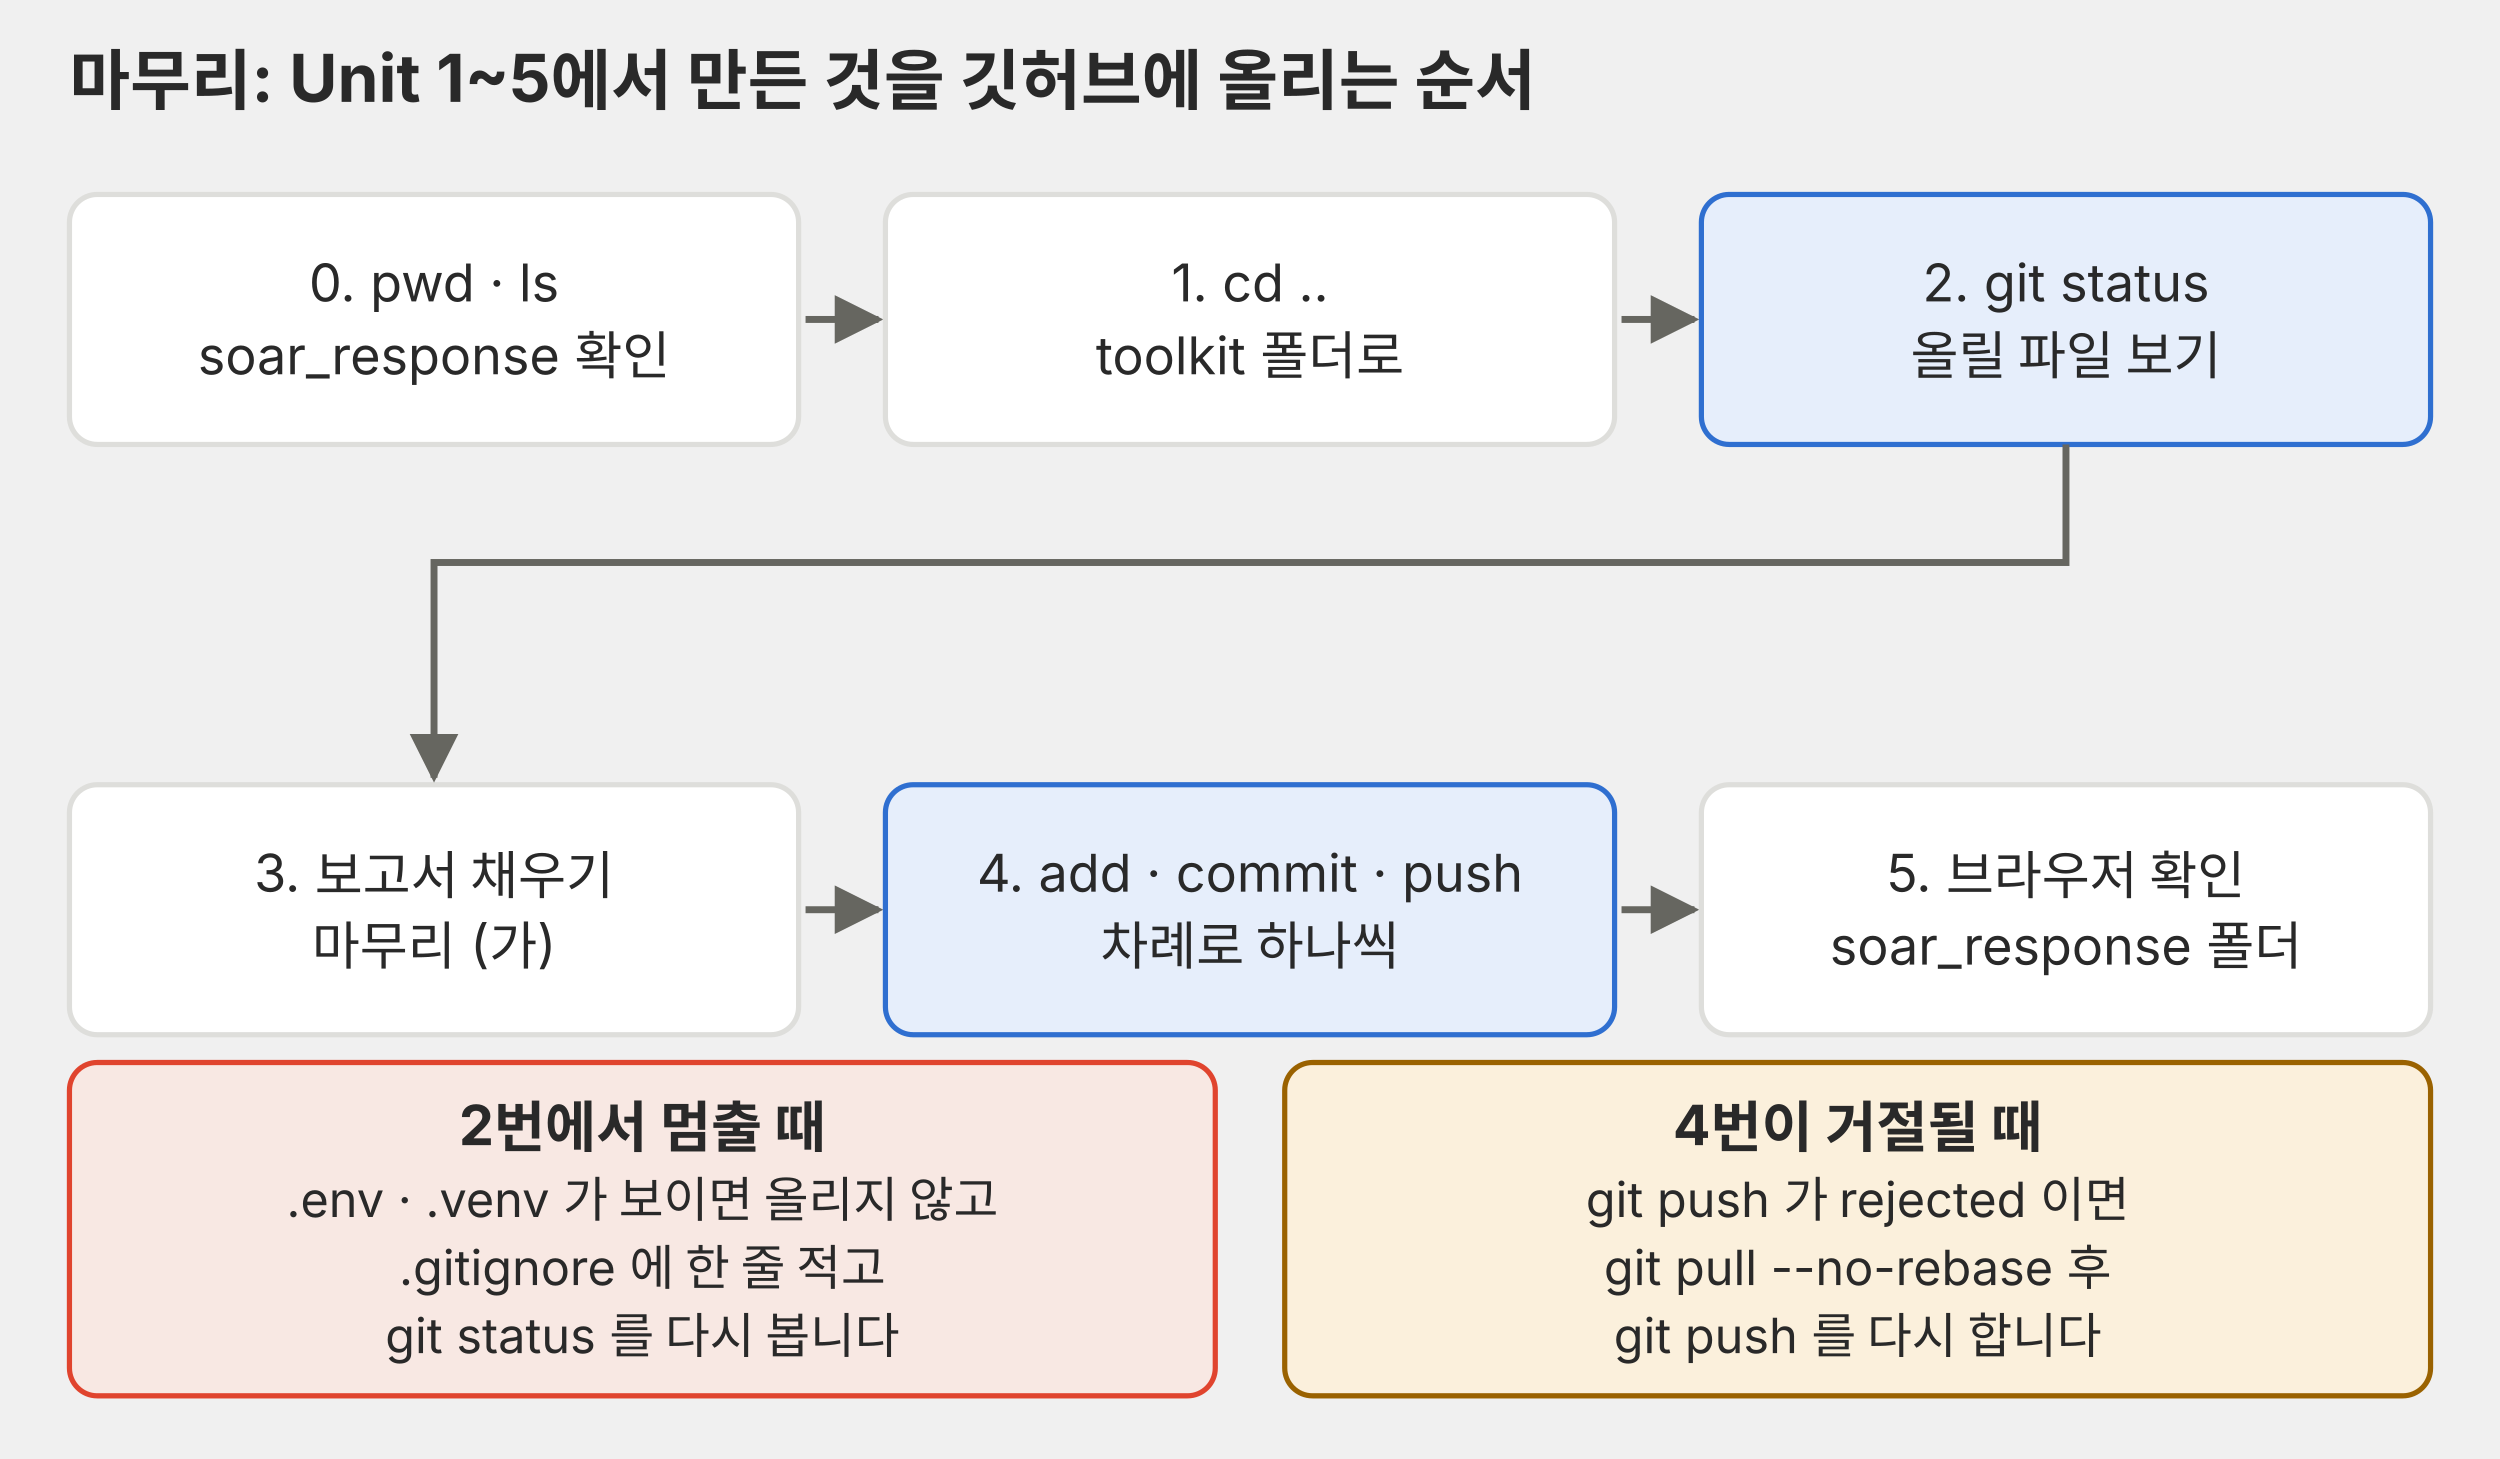
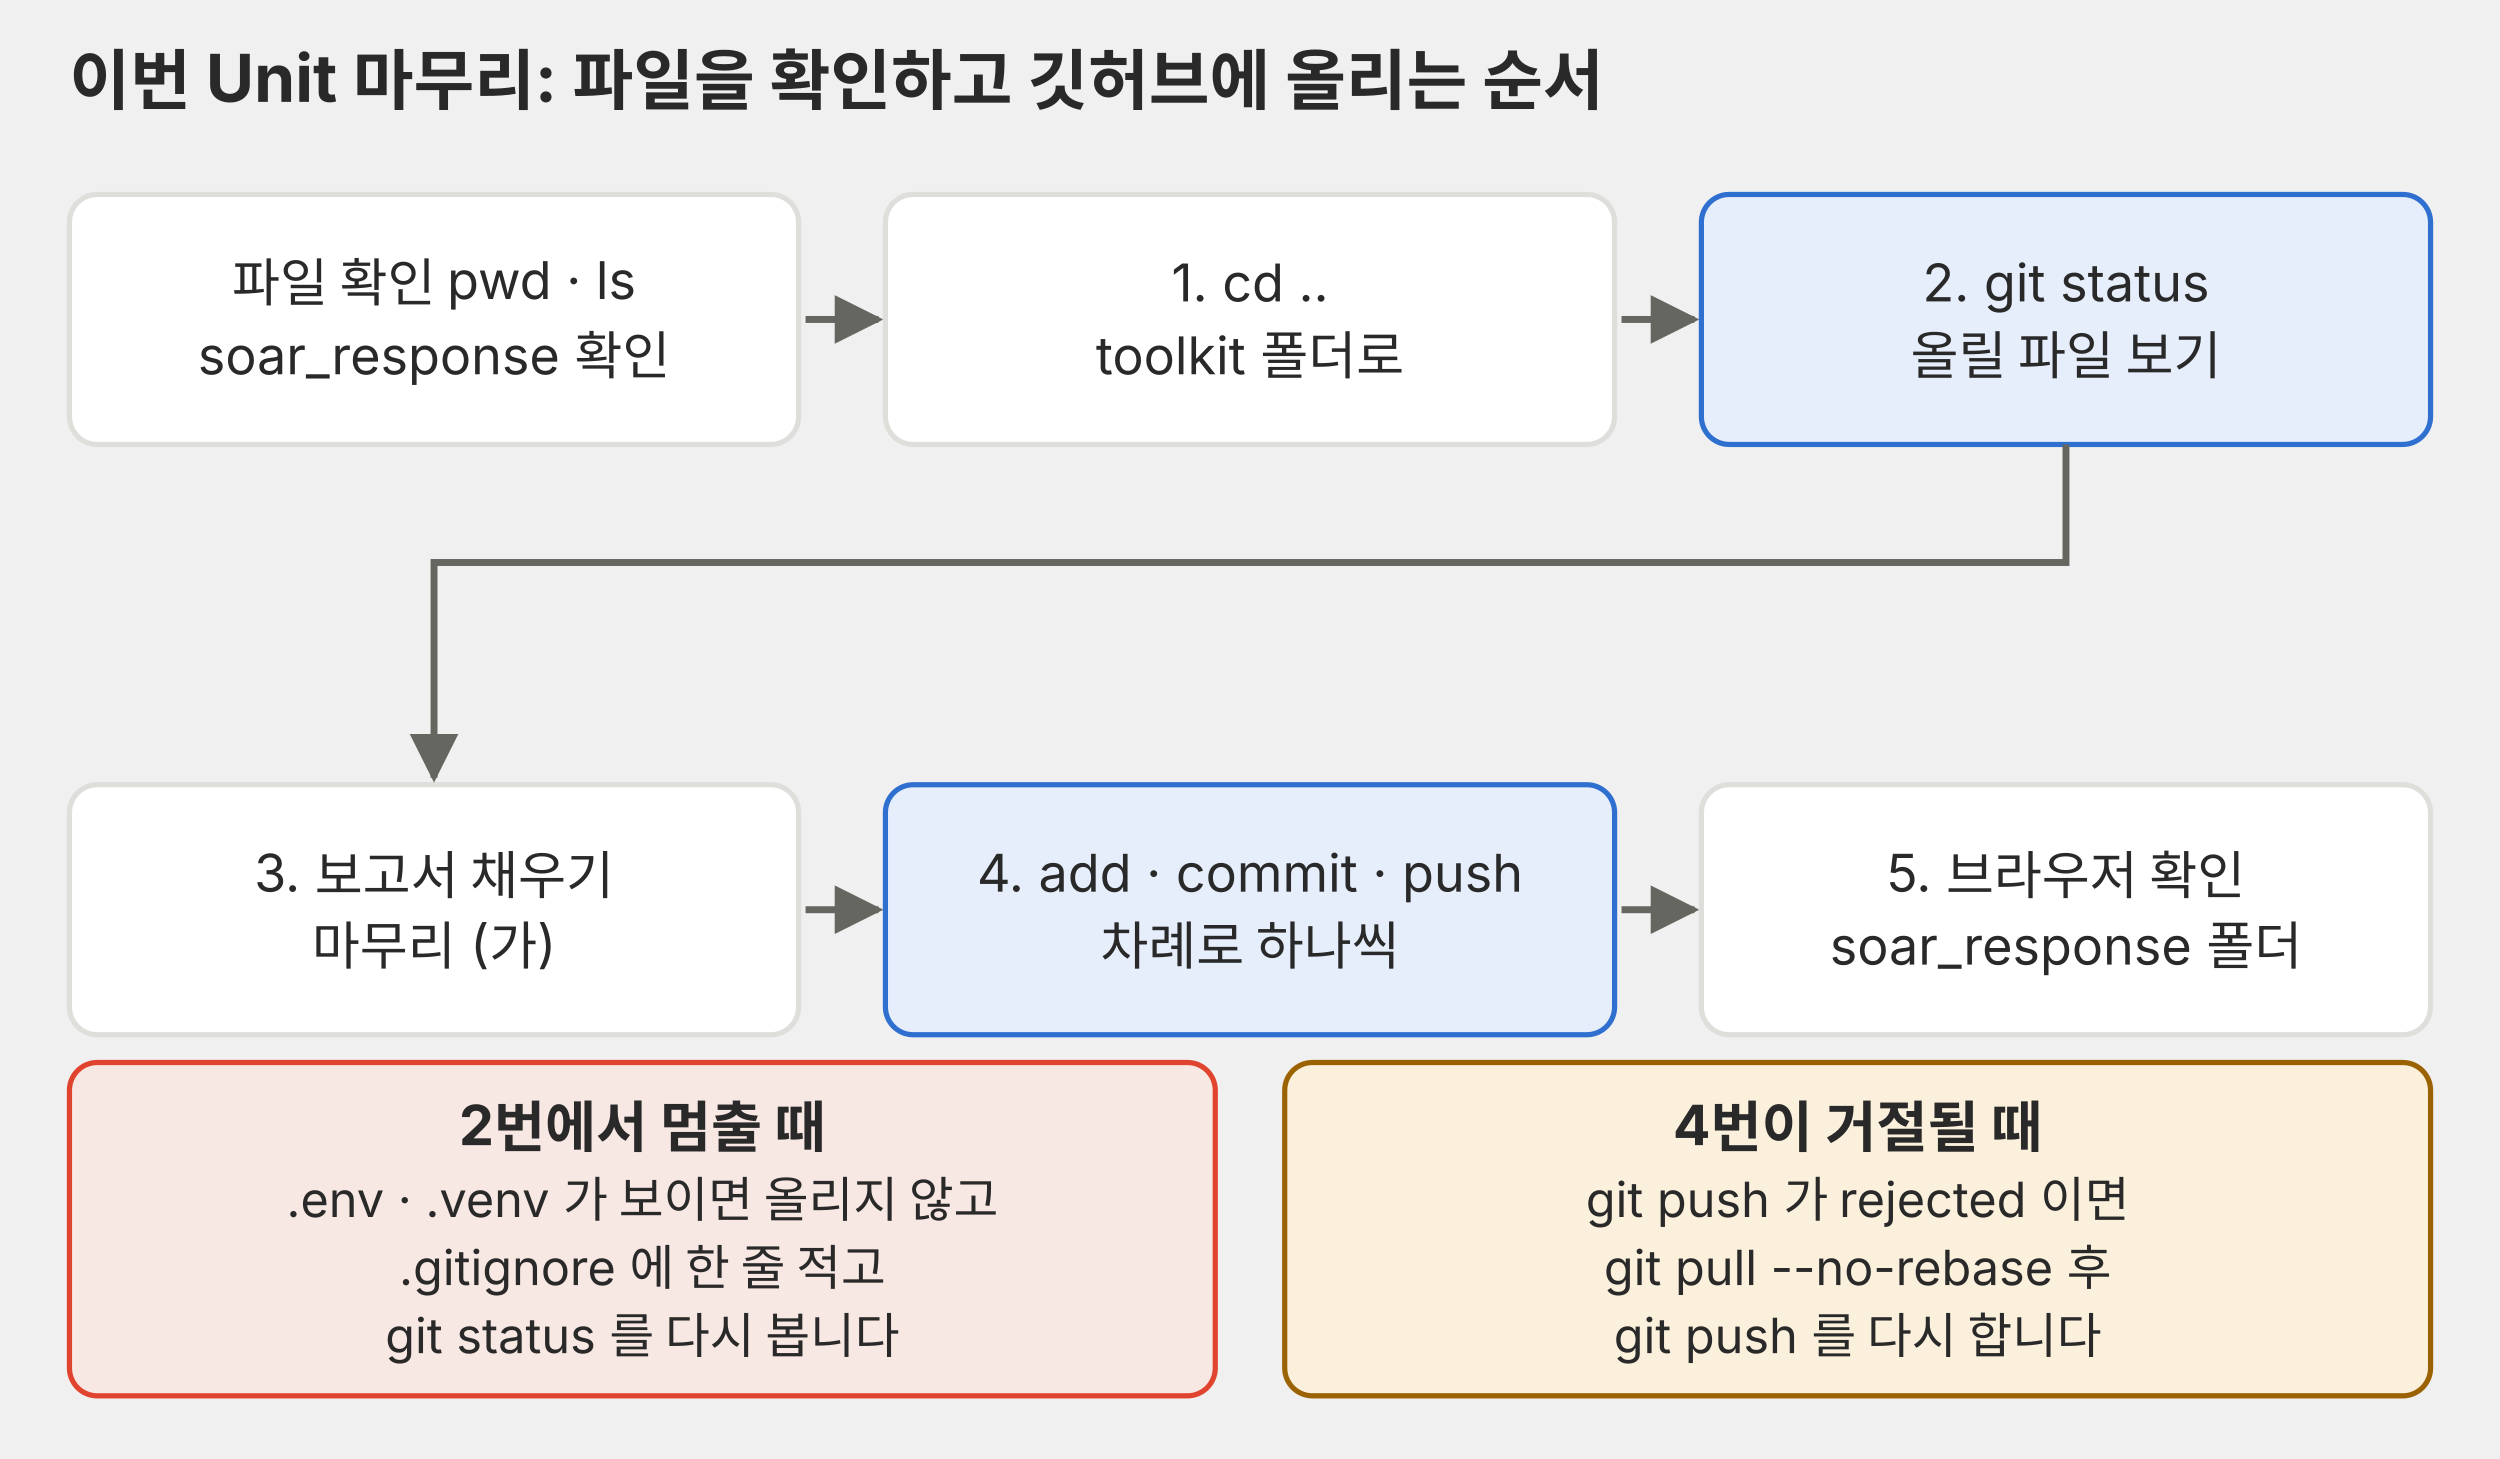
<svg xmlns="http://www.w3.org/2000/svg" viewBox="0 0 720 420" role="img">
  <defs>
    <marker id="a-p05" viewBox="0 0 10 10" refX="9" refY="5" markerWidth="7" markerHeight="7" orient="auto-start-reverse">
      <path d="M0,0 L10,5 L0,10 z" fill="#666660" />
    </marker>
  </defs>
  <g font-family="Pretendard, 'Noto Sans KR', -apple-system, 'Segoe UI', sans-serif">
-     <text x="20" y="30" font-size="19" fill="#292929" text-anchor="start" font-weight="bold">마무리: Unit 1~5에서 만든 것을 깃허브에 올리는 순서</text>
+     <text x="20" y="30" font-size="19" fill="#292929" text-anchor="start" font-weight="bold">이번 Unit 마무리: 파일을 확인하고 깃허브에 올리는 순서</text>
    <rect x="20" y="56" width="210" height="72" rx="8" fill="#ffffff" stroke="#dededb" stroke-width="1.5" />
-     <text x="125.0" y="86.8" font-size="15" fill="#292929" text-anchor="middle">0. pwd · ls</text>
+     <text x="125.0" y="86.8" font-size="15" fill="#292929" text-anchor="middle">파일 확인 pwd · ls</text>
    <text x="125.0" y="107.8" font-size="15" fill="#292929" text-anchor="middle">soar_response 확인</text>
    <line x1="232" y1="92" x2="253" y2="92" stroke="#666660" stroke-width="2" marker-end="url(#a-p05)" />
    <rect x="255" y="56" width="210" height="72" rx="8" fill="#ffffff" stroke="#dededb" stroke-width="1.5" />
    <text x="360.0" y="86.8" font-size="15" fill="#292929" text-anchor="middle">1. cd ..</text>
    <text x="360.0" y="107.8" font-size="15" fill="#292929" text-anchor="middle">toolkit 폴더로</text>
    <line x1="467" y1="92" x2="488" y2="92" stroke="#666660" stroke-width="2" marker-end="url(#a-p05)" />
    <rect x="490" y="56" width="210" height="72" rx="8" fill="#e6eefb" stroke="#2f6fd0" stroke-width="1.5" />
    <text x="595.0" y="86.8" font-size="15" fill="#292929" text-anchor="middle">2. git status</text>
    <text x="595.0" y="107.8" font-size="15" fill="#292929" text-anchor="middle">올릴 파일 보기</text>
    <rect x="20" y="226" width="210" height="72" rx="8" fill="#ffffff" stroke="#dededb" stroke-width="1.5" />
    <text x="125.0" y="256.8" font-size="15" fill="#292929" text-anchor="middle">3. 보고서 채우기</text>
    <text x="125.0" y="277.8" font-size="15" fill="#292929" text-anchor="middle">마무리 (가)</text>
    <line x1="232" y1="262" x2="253" y2="262" stroke="#666660" stroke-width="2" marker-end="url(#a-p05)" />
    <rect x="255" y="226" width="210" height="72" rx="8" fill="#e6eefb" stroke="#2f6fd0" stroke-width="1.5" />
    <text x="360.0" y="256.8" font-size="15" fill="#292929" text-anchor="middle">4. add · commit · push</text>
    <text x="360.0" y="277.8" font-size="15" fill="#292929" text-anchor="middle">차례로 하나씩</text>
    <line x1="467" y1="262" x2="488" y2="262" stroke="#666660" stroke-width="2" marker-end="url(#a-p05)" />
    <rect x="490" y="226" width="210" height="72" rx="8" fill="#ffffff" stroke="#dededb" stroke-width="1.5" />
    <text x="595.0" y="256.8" font-size="15" fill="#292929" text-anchor="middle">5. 브라우저 확인</text>
    <text x="595.0" y="277.8" font-size="15" fill="#292929" text-anchor="middle">soar_response 폴더</text>
    <path d="M 595 128 L 595 162 L 125 162 L 125 224" fill="none" stroke="#666660" stroke-width="2" marker-end="url(#a-p05)" />
    <rect x="20" y="306" width="330" height="96" rx="8" fill="#f8e8e3" stroke="#e0442e" stroke-width="1.5" />
    <text x="185.0" y="329.8" font-size="16" fill="#292929" text-anchor="middle" font-weight="bold">2번에서 멈출 때</text>
    <text x="185.0" y="350.5" font-size="14" fill="#292929" text-anchor="middle">.env · .venv 가 보이면 올리지 않고</text>
    <text x="185.0" y="370.1" font-size="14" fill="#292929" text-anchor="middle">.gitignore 에 한 줄 적고</text>
    <text x="185.0" y="389.7" font-size="14" fill="#292929" text-anchor="middle">git status 를 다시 봅니다</text>
    <rect x="370" y="306" width="330" height="96" rx="8" fill="#fbf0dc" stroke="#9a6200" stroke-width="1.5" />
    <text x="535.0" y="329.8" font-size="16" fill="#292929" text-anchor="middle" font-weight="bold">4번이 거절될 때</text>
    <text x="535.0" y="350.5" font-size="14" fill="#292929" text-anchor="middle">git push 가 rejected 이면</text>
    <text x="535.0" y="370.1" font-size="14" fill="#292929" text-anchor="middle">git pull --no-rebase 후</text>
    <text x="535.0" y="389.7" font-size="14" fill="#292929" text-anchor="middle">git push 를 다시 합니다</text>
  </g>
</svg>
